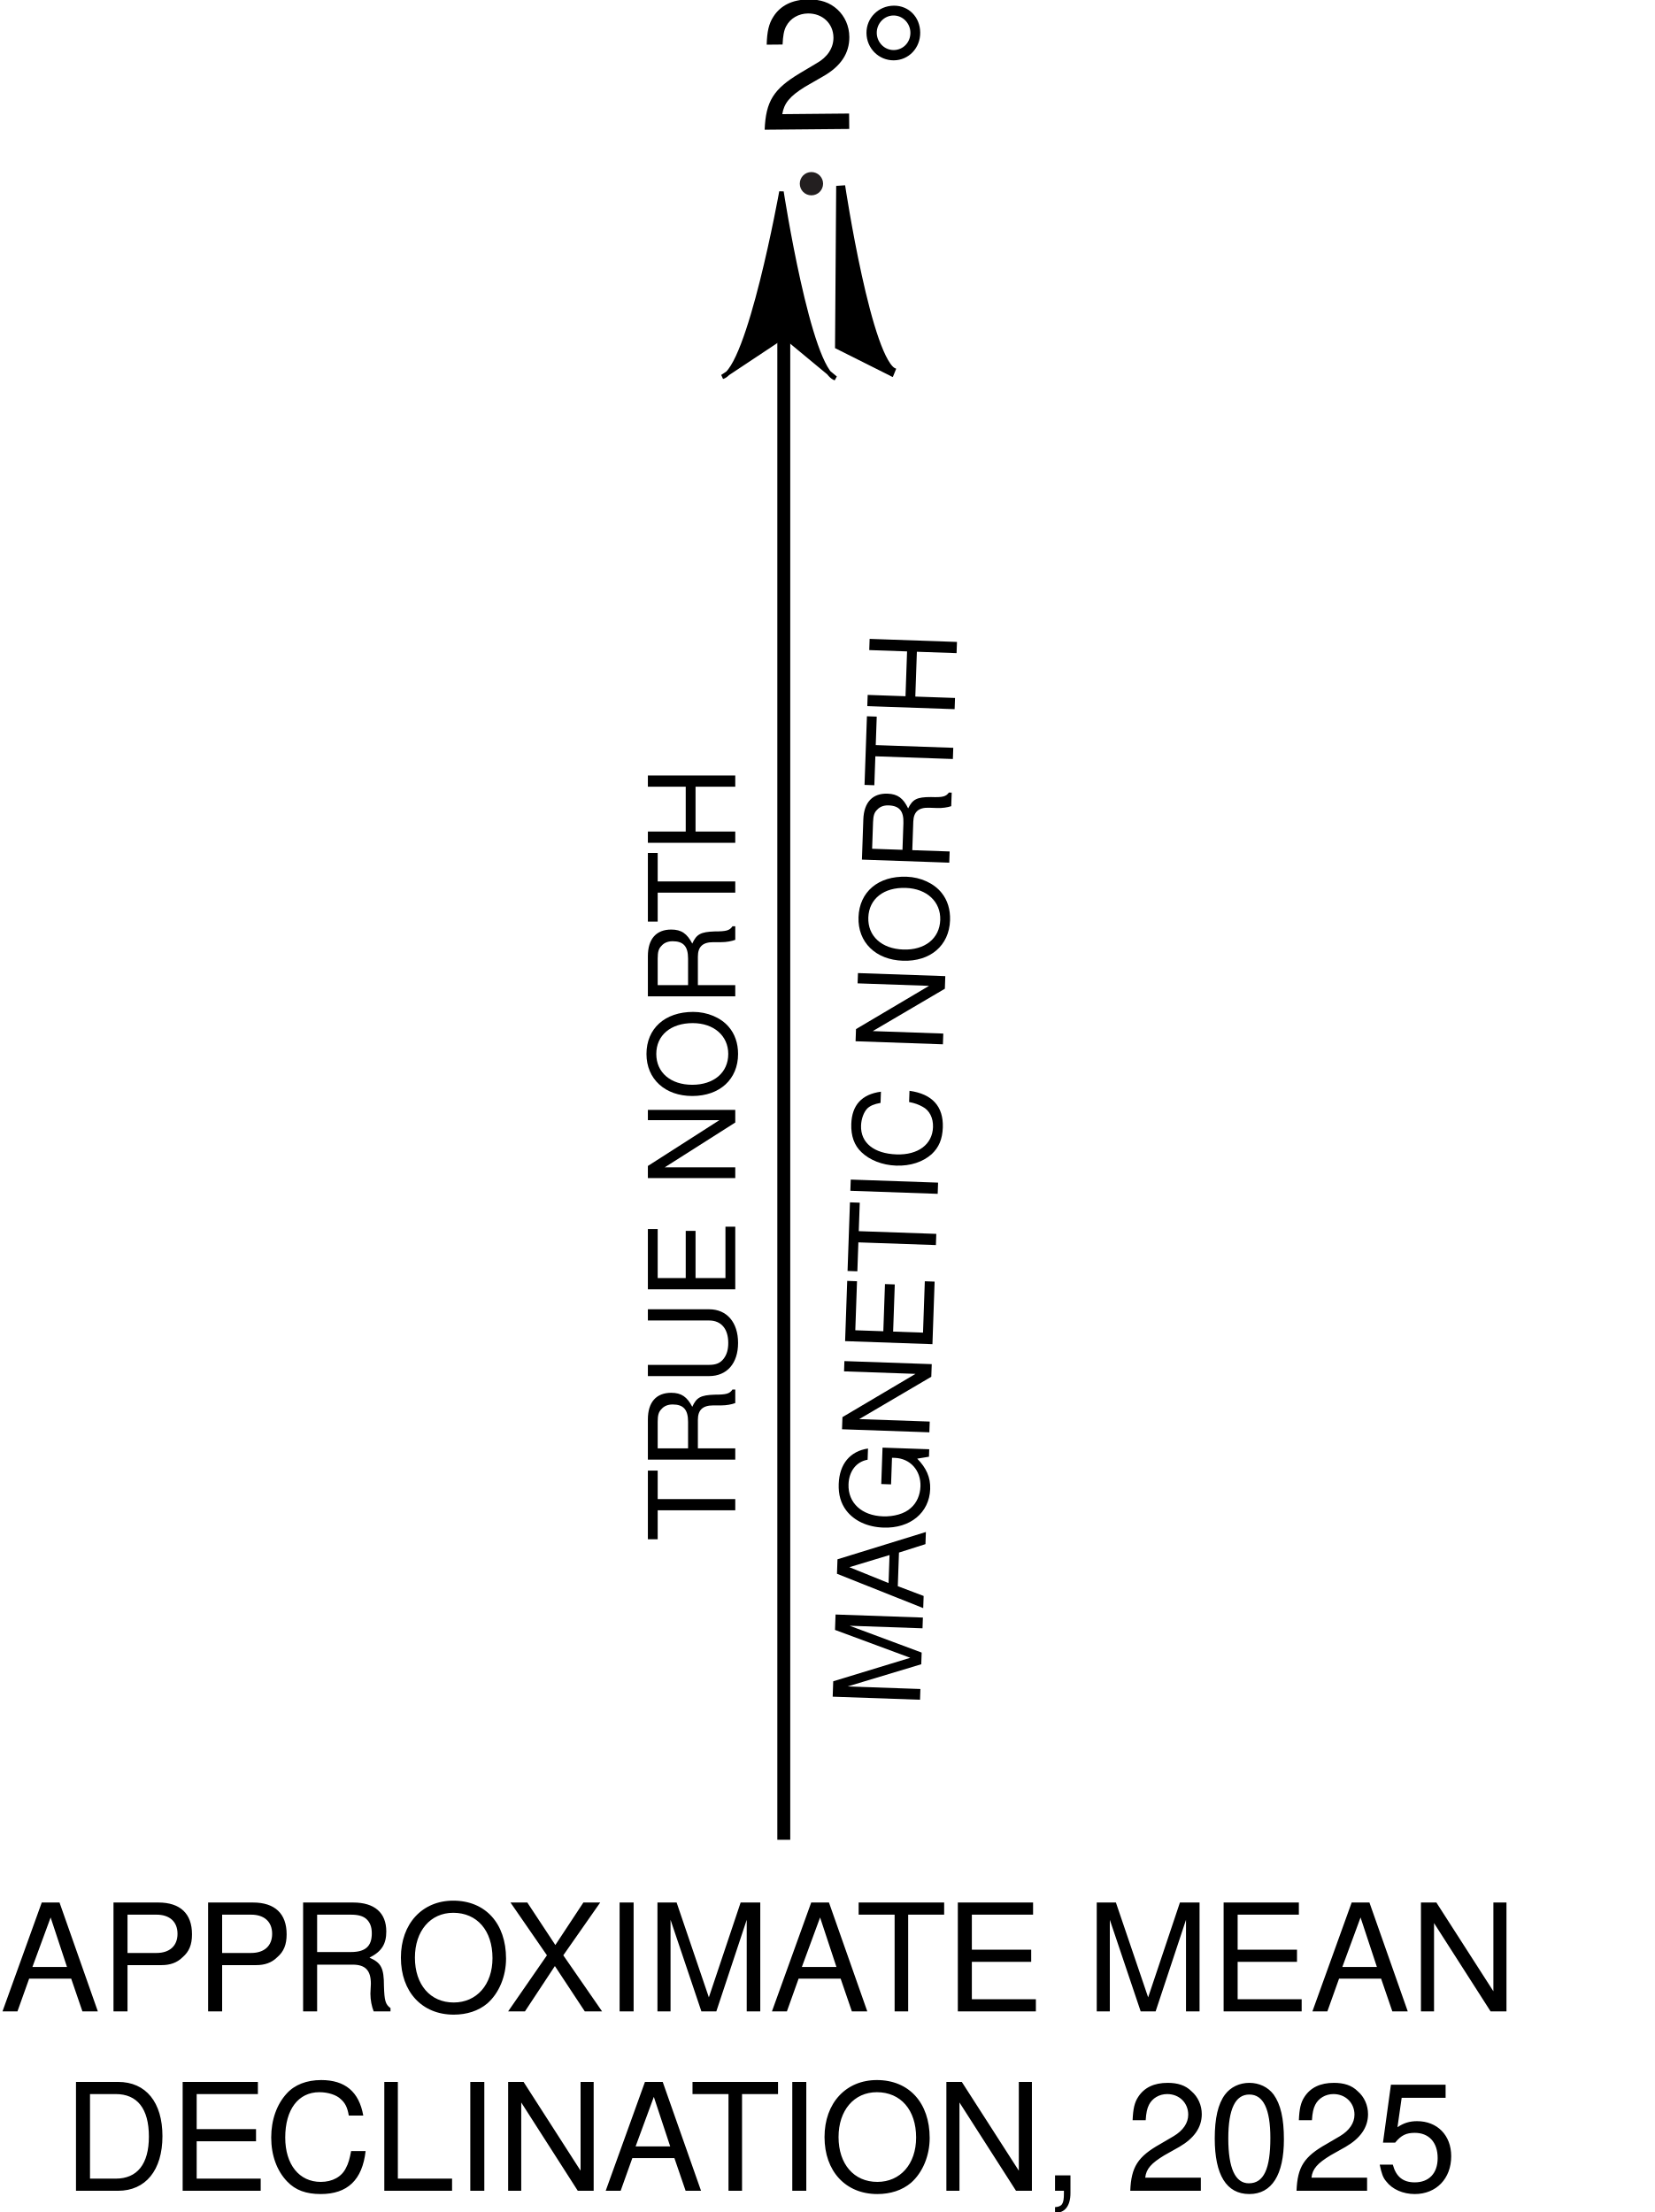
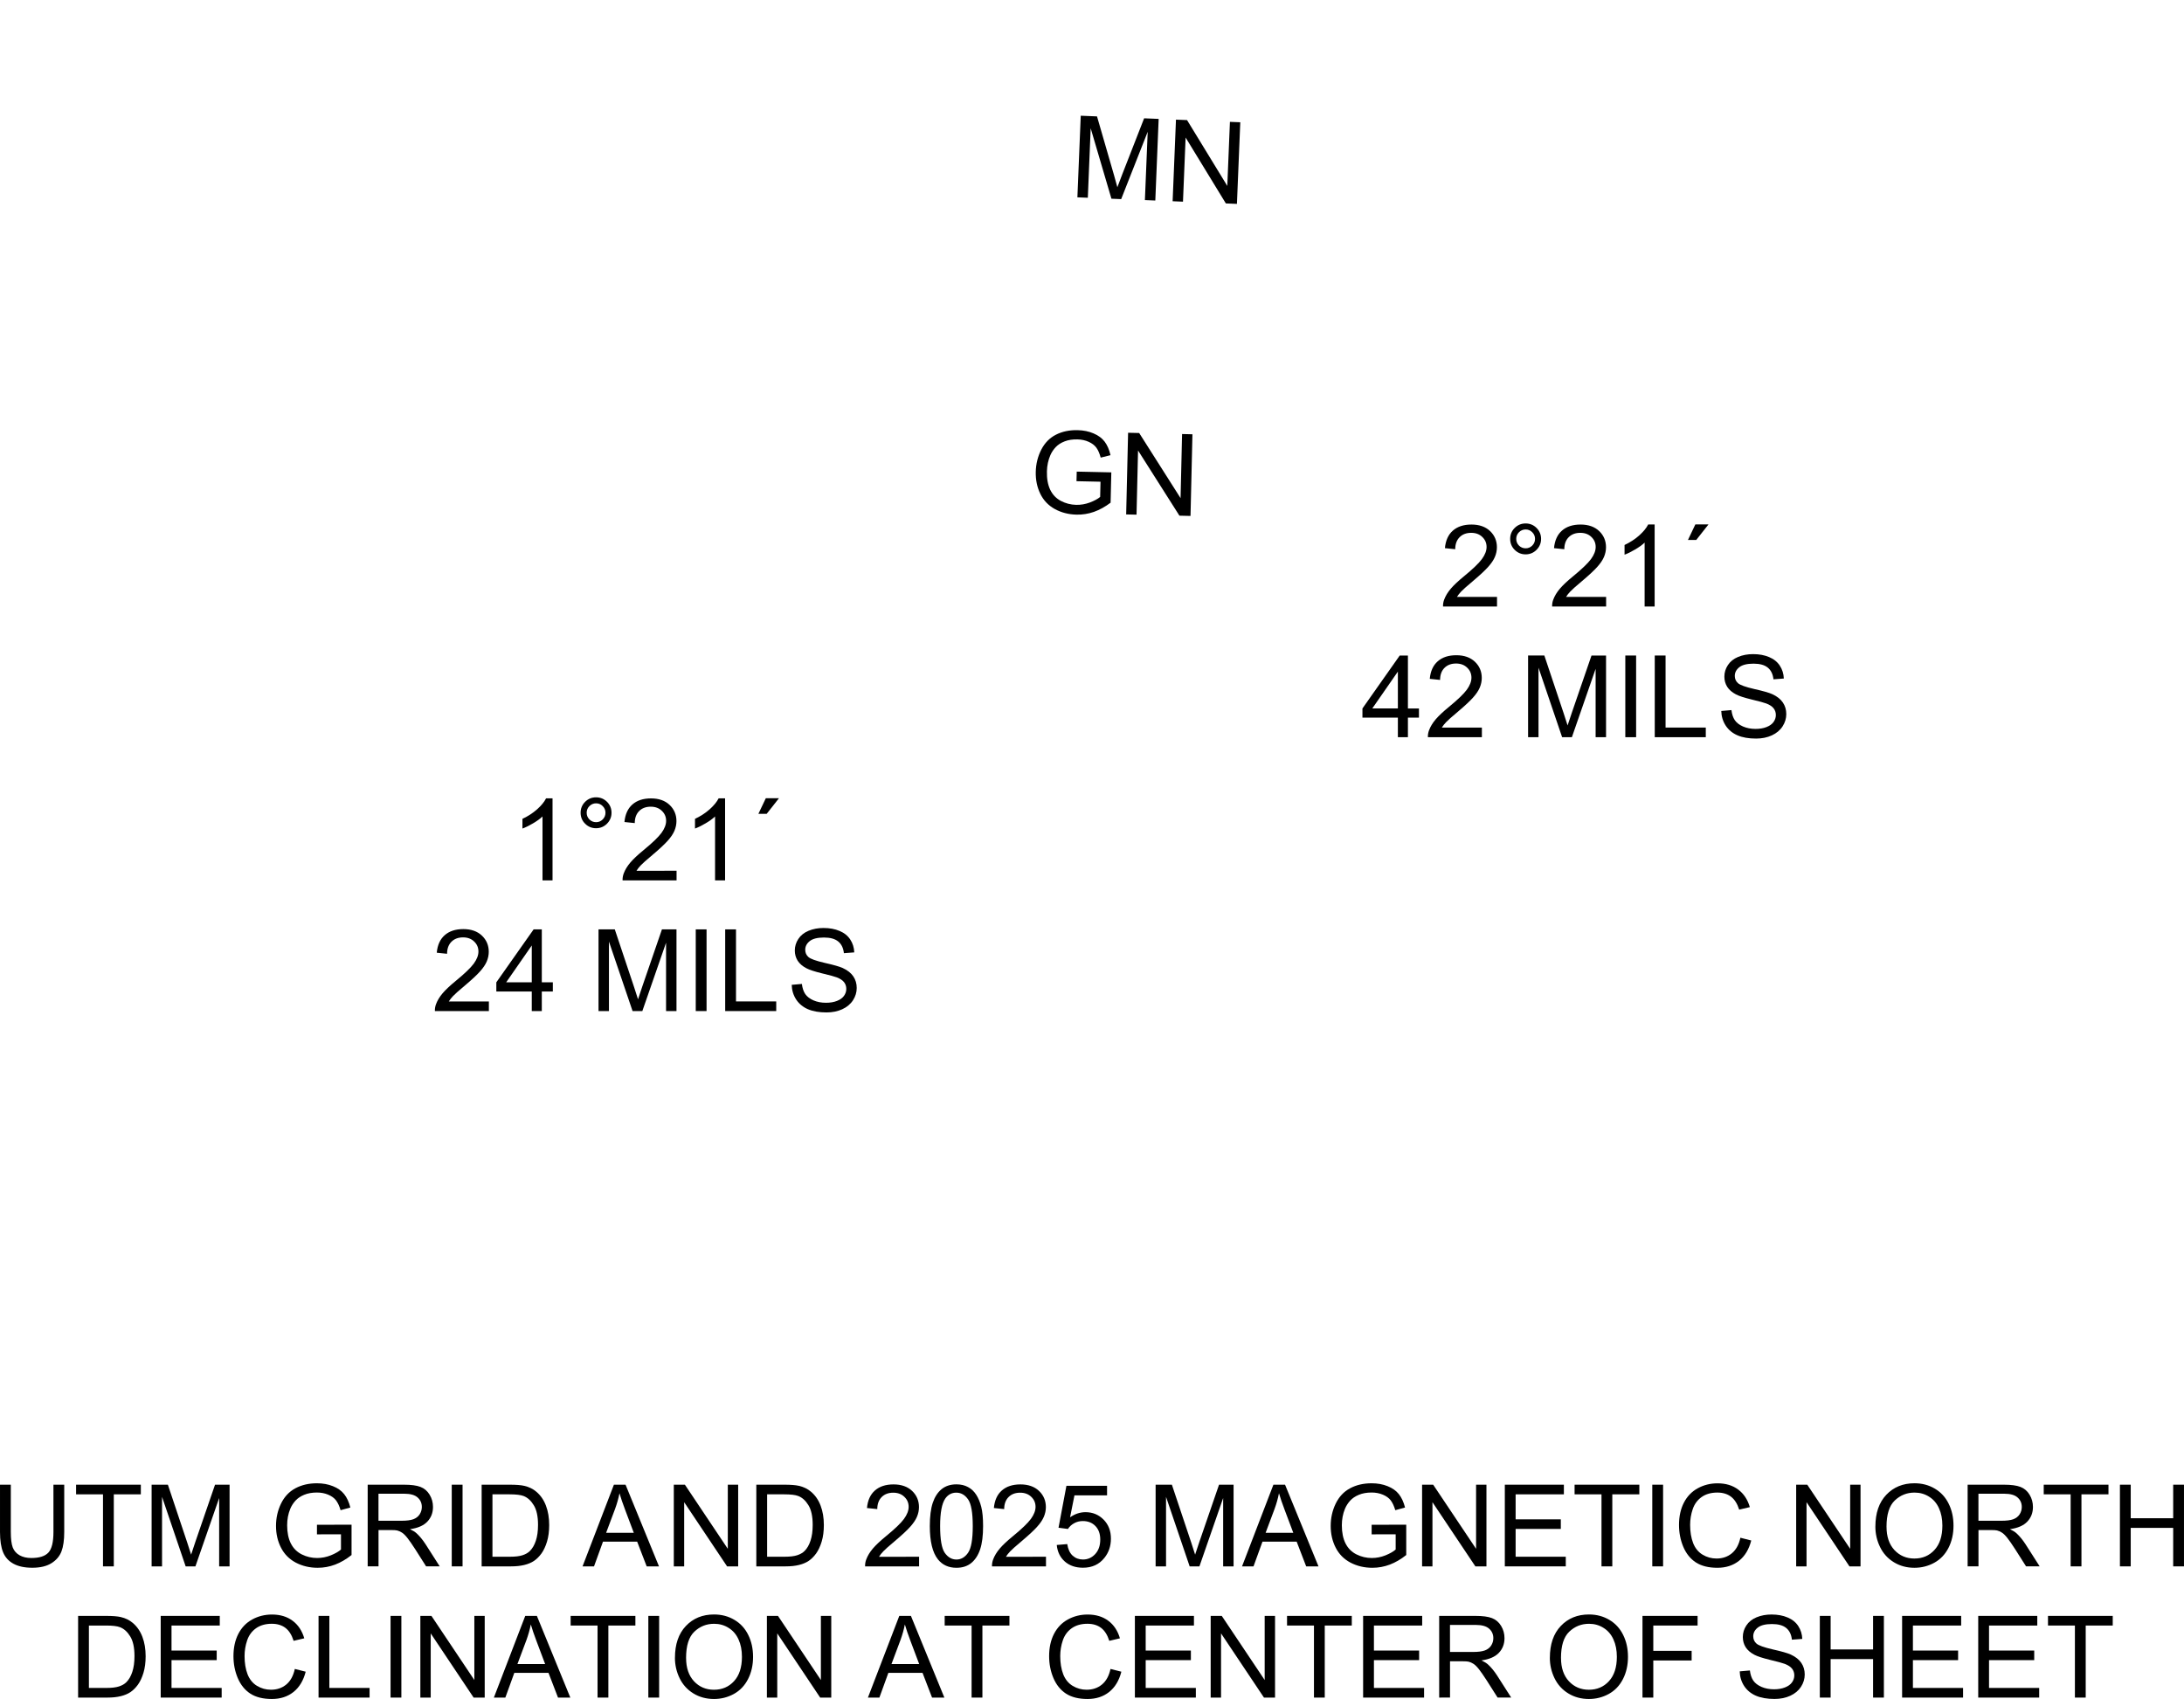
- <svg xmlns="http://www.w3.org/2000/svg" version="1.1" id="svg2" width="73.747" height="98.636" viewBox="0 0 73.747 98.636">
-   <defs id="defs6" />
-   <g id="g8" transform="matrix(1.333333,0,0,-1.333333,-271.8989,783.5905)">
-     <path d="m 232.032,581.475 c 0,0 0.894,-5.965 1.789,-6.248 l -1.827,0.916 z" style="fill:#000000;fill-opacity:1;fill-rule:nonzero;stroke:#000000;stroke-width:0.3;stroke-linecap:butt;stroke-linejoin:miter;stroke-miterlimit:4;stroke-dasharray:none;stroke-opacity:1" id="path904" />
-     <text xml:space="preserve" transform="matrix(0.03489968,0.9993908,0.9993908,-0.03489968,0,0)" style="font-variant:normal;font-weight:normal;font-size:4px;font-family:Helvetica;-inkscape-font-specification:Helvetica;writing-mode:lr-tb;fill:#000000;fill-opacity:1;fill-rule:nonzero;stroke:none" id="text908" x="538.419" y="216.017">
-       <tspan x="538.419 541.95 544.818 548.129 551.217 554.085 556.728 558.04 561.128 563.751 566.838 570.15 573.238 575.881" y="216.017" id="tspan906">MAGNETIC NORTH</tspan>
-     </text>
-     <text xml:space="preserve" transform="matrix(0.9999586,0.00909932,0.00909932,-0.9999586,0,0)" style="font-variant:normal;font-weight:normal;font-size:6px;font-family:Helvetica;-inkscape-font-specification:Helvetica;writing-mode:lr-tb;fill:#000000;fill-opacity:1;fill-rule:nonzero;stroke:none" id="text912" x="234.587" y="-581.242">
-       <tspan x="234.587" y="-581.242" id="tspan910">2</tspan>
-     </text>
-     <text xml:space="preserve" transform="matrix(0.9999586,0.00909932,0.00909932,-0.9999586,0,0)" style="font-variant:normal;font-weight:normal;font-size:6px;font-family:Symbol;-inkscape-font-specification:Symbol;writing-mode:lr-tb;fill:#000000;fill-opacity:1;fill-rule:nonzero;stroke:none" id="text916" x="237.924" y="-581.242">
-       <tspan x="237.924" y="-581.242" id="tspan914">°</tspan>
-     </text>
-     <text xml:space="preserve" transform="scale(1,-1)" style="font-variant:normal;font-weight:normal;font-size:5px;font-family:Helvetica;-inkscape-font-specification:Helvetica;writing-mode:lr-tb;fill:#000000;fill-opacity:1;fill-rule:nonzero;stroke:none" id="text922" x="203.931" y="-520.424">
-       <tspan x="203.931 207.517 211.102 214.688 218.548 222.689 226.275 227.915 232.331 235.916 239.221 242.807 244.447 248.863 252.448 256.034" y="-520.424" id="tspan918">APPROXIMATE MEAN</tspan>
-       <tspan x="206.026 209.887 213.472 217.333 220.363 222.004 225.864 229.45 232.755 234.396 238.536 242.397 244.038 245.678" y="-514.424" id="tspan920">DECLINATION, 2025</tspan>
-     </text>
-     <text xml:space="preserve" transform="matrix(0,1,1,0,0,0)" style="font-variant:normal;font-weight:normal;font-size:4px;font-family:Helvetica;-inkscape-font-specification:Helvetica;writing-mode:lr-tb;fill:#000000;fill-opacity:1;fill-rule:nonzero;stroke:none" id="text926" x="536.136" y="228.505">
-       <tspan x="536.136 538.78 541.868 544.955 547.823 550.446 553.534 556.845 559.933 562.576" y="228.505" id="tspan924">TRUE NORTH</tspan>
-     </text>
-     <path d="m 230.144,576.463 -2.065,-1.372 c 0.904,0.257 1.973,6.191 1.973,6.191 0,0 0.913,-5.939 1.804,-6.238 z" style="fill:#000000;fill-opacity:1;fill-rule:nonzero;stroke:#000000;stroke-width:0.15;stroke-linecap:butt;stroke-linejoin:miter;stroke-miterlimit:4;stroke-dasharray:none;stroke-opacity:1" id="path928" />
-     <path d="m 230.13,577.373 v -51.208" style="fill:none;stroke:#000000;stroke-width:0.432;stroke-linecap:butt;stroke-linejoin:miter;stroke-miterlimit:4;stroke-dasharray:none;stroke-opacity:1" id="path930" />
-     <path d="m 231.444,581.55 c 0,-0.216 -0.176,-0.39 -0.391,-0.39 -0.215,0 -0.388,0.174 -0.388,0.39 0,0.216 0.173,0.389 0.388,0.389 0.215,0 0.391,-0.173 0.391,-0.389" style="fill:#231f20;fill-opacity:1;fill-rule:nonzero;stroke:none" id="path1984" />
+ <svg xmlns="http://www.w3.org/2000/svg" version="1.1" id="svg2" width="153.103" height="119.113" viewBox="0 0 153.103 119.113">
+   <defs id="defs6">
+     <clipPath clipPathUnits="userSpaceOnUse" id="clipPath197481">
+       <g id="g197491">
+         <g id="g197489">
+           <g id="g197487">
+             <g id="g197485">
+               <path d="M -18.255,20.036 H 9581.745 V 11620.036 H -18.255 Z" id="path197483" />
+             </g>
+           </g>
+         </g>
+       </g>
+     </clipPath>
+     <clipPath clipPathUnits="userSpaceOnUse" id="clipPath197527">
+       <g id="g197537">
+         <g id="g197535">
+           <g id="g197533">
+             <g id="g197531">
+               <path d="M -18.255,20.036 H 9581.745 V 11620.036 H -18.255 Z" id="path197529" />
+             </g>
+           </g>
+         </g>
+       </g>
+     </clipPath>
+     <clipPath clipPathUnits="userSpaceOnUse" id="clipPath197550">
+       <g id="g197560">
+         <g id="g197558">
+           <g id="g197556">
+             <g id="g197554">
+               <path d="M -18.255,20.036 H 9581.745 V 11620.036 H -18.255 Z" id="path197552" />
+             </g>
+           </g>
+         </g>
+       </g>
+     </clipPath>
+     <clipPath clipPathUnits="userSpaceOnUse" id="clipPath197599">
+       <g id="g197609">
+         <g id="g197607">
+           <g id="g197605">
+             <g id="g197603">
+               <path d="M -18.255,20.036 H 9581.745 V 11620.036 H -18.255 Z" id="path197601" />
+             </g>
+           </g>
+         </g>
+       </g>
+     </clipPath>
+     <clipPath clipPathUnits="userSpaceOnUse" id="clipPath198545">
+       <g id="g198555">
+         <g id="g198553">
+           <g id="g198551">
+             <g id="g198549">
+               <path d="M -18.255,20.036 H 9581.745 V 11620.036 H -18.255 Z" id="path198547" />
+             </g>
+           </g>
+         </g>
+       </g>
+     </clipPath>
+     <clipPath clipPathUnits="userSpaceOnUse" id="clipPath198568">
+       <g id="g198578">
+         <g id="g198576">
+           <g id="g198574">
+             <g id="g198572">
+               <path d="M -18.255,20.036 H 9581.745 V 11620.036 H -18.255 Z" id="path198570" />
+             </g>
+           </g>
+         </g>
+       </g>
+     </clipPath>
+     <clipPath clipPathUnits="userSpaceOnUse" id="clipPath198591">
+       <g id="g198601">
+         <g id="g198599">
+           <g id="g198597">
+             <g id="g198595">
+               <path d="M -18.255,20.036 H 9581.745 V 11620.036 H -18.255 Z" id="path198593" />
+             </g>
+           </g>
+         </g>
+       </g>
+     </clipPath>
+     <clipPath clipPathUnits="userSpaceOnUse" id="clipPath198673">
+       <g id="g198683">
+         <g id="g198681">
+           <g id="g198679">
+             <g id="g198677">
+               <path d="M -18.255,20.036 H 9581.745 V 11620.036 H -18.255 Z" id="path198675" />
+             </g>
+           </g>
+         </g>
+       </g>
+     </clipPath>
+     <clipPath clipPathUnits="userSpaceOnUse" id="clipPath198696">
+       <g id="g198706">
+         <g id="g198704">
+           <g id="g198702">
+             <g id="g198700">
+               <path d="M -18.255,20.036 H 9581.745 V 11620.036 H -18.255 Z" id="path198698" />
+             </g>
+           </g>
+         </g>
+       </g>
+     </clipPath>
+   </defs>
+   <g id="g10" transform="matrix(1.333333,0,0,-1.333333,-661.1006,267.5305)">
+     <path d="m 553.245,124.136 1.1,45.3" style="fill:none;stroke:#000000;stroke-width:0.283;stroke-linecap:butt;stroke-linejoin:miter;stroke-miterlimit:10;stroke-dasharray:none;stroke-opacity:1" id="path190618" clip-path="url(#clipPath198568)" />
+     <path d="m 553.245,124.136 3.3,63.3" style="fill:none;stroke:#000000;stroke-width:0.283;stroke-linecap:butt;stroke-linejoin:miter;stroke-miterlimit:10;stroke-dasharray:none;stroke-opacity:1" id="path190624" clip-path="url(#clipPath198591)" />
+     <path d="m 553.245,124.136 v 72" style="fill:none;stroke:#000000;stroke-width:0.283;stroke-linecap:butt;stroke-linejoin:miter;stroke-miterlimit:10;stroke-dasharray:none;stroke-opacity:1" id="path190630" clip-path="url(#clipPath197599)" />
+     <path d="m 554.909,187.684 c 0.138,-0.004 0.247,-0.118 0.243,-0.256 -0.004,-0.138 -0.118,-0.247 -0.256,-0.243 -0.138,0.004 -0.247,0.119 -0.243,0.256 0.004,0.138 0.118,0.247 0.256,0.243 z" style="fill:#000000;fill-opacity:1;fill-rule:evenodd;stroke:none" id="path190636" clip-path="url(#clipPath197481)" />
+     <path d="m 553.782,169.721 c 0.138,-0.002 0.249,-0.115 0.247,-0.253 -0.002,-0.138 -0.115,-0.249 -0.253,-0.247 -0.138,0.002 -0.249,0.115 -0.247,0.253 0.002,0.138 0.115,0.249 0.253,0.247 z" style="fill:#000000;fill-opacity:1;fill-rule:evenodd;stroke:none" id="path190642" clip-path="url(#clipPath197550)" />
+     <path d="m 547.845,152.936 h -36" style="fill:none;stroke:#000000;stroke-width:0.283;stroke-linecap:butt;stroke-linejoin:miter;stroke-miterlimit:10;stroke-dasharray:none;stroke-opacity:1" id="path190648" clip-path="url(#clipPath197527)" />
+     <path d="m 560.745,167.336 h 36" style="fill:none;stroke:#000000;stroke-width:0.283;stroke-linecap:butt;stroke-linejoin:miter;stroke-miterlimit:10;stroke-dasharray:none;stroke-opacity:1" id="path190654" clip-path="url(#clipPath198545)" />
+     <path d="m 556.538,187.856 0.362,-0.102 c 0,0 0.867,-7.993 3.937,-14.399 0,0 -2.414,2.681 -4.947,3.098 0,0 0.593,11.323 0.593,11.323 z" style="fill:#000000;fill-opacity:1;fill-rule:evenodd;stroke:none;stroke-width:1.667" id="path190660" clip-path="url(#clipPath198696)" />
+     <path d="m 554.803,195.905 -1.558,1.152 -1.558,-1.152 0.61,1.897 -1.558,1.152 h 1.965 l 0.542,1.694 0.542,-1.694 h 1.965 l -1.558,-1.152 z" style="fill:#000000;fill-opacity:1;fill-rule:evenodd;stroke:none;stroke-width:0.678" id="path190666" clip-path="url(#clipPath198673)" />
+     <g aria-label="GN" transform="matrix(0.9997215,-0.02360051,-0.02360051,-0.9997215,0,0)" id="text190674" style="font-size:6px;font-family:Arial;-inkscape-font-specification:Arial-BoldMT;stroke-width:1">
+       <path d="m 548.132,-188.335 v -0.504 l 1.819,-0.003 v 1.594 q -0.419,0.334 -0.864,0.504 -0.445,0.167 -0.914,0.167 -0.633,0 -1.151,-0.27 -0.516,-0.272 -0.779,-0.785 -0.264,-0.513 -0.264,-1.145 0,-0.627 0.261,-1.169 0.264,-0.545 0.756,-0.809 0.492,-0.264 1.134,-0.264 0.466,0 0.841,0.152 0.378,0.149 0.592,0.419 0.214,0.27 0.325,0.703 l -0.513,0.141 q -0.097,-0.328 -0.24,-0.516 -0.144,-0.187 -0.41,-0.299 -0.267,-0.114 -0.592,-0.114 -0.39,0 -0.674,0.12 -0.284,0.117 -0.46,0.311 -0.173,0.193 -0.27,0.425 -0.164,0.398 -0.164,0.864 0,0.574 0.196,0.961 0.199,0.387 0.577,0.574 0.378,0.187 0.803,0.187 0.369,0 0.721,-0.141 0.352,-0.144 0.533,-0.305 v -0.8 z" id="path308" />
+       <path d="m 550.784,-186.65 v -4.295 h 0.583 l 2.256,3.372 v -3.372 h 0.545 v 4.295 H 553.585 l -2.256,-3.375 v 3.375 z" id="path310" />
+     </g>
+     <g aria-label="MN" transform="matrix(0.9991592,-0.04099833,-0.04099833,-0.9991592,0,0)" id="text190678" style="font-size:6px;font-family:Arial;-inkscape-font-specification:Arial-BoldMT;stroke-width:1">
+       <path d="m 544.206,-212.762 v -4.295 h 0.856 l 1.017,3.041 q 0.141,0.425 0.205,0.636 0.073,-0.234 0.229,-0.689 l 1.028,-2.989 h 0.765 v 4.295 h -0.548 v -3.595 l -1.248,3.595 h -0.513 l -1.242,-3.657 v 3.657 z" id="path313" />
+       <path d="m 549.217,-212.762 v -4.295 h 0.583 l 2.256,3.372 v -3.372 h 0.545 v 4.295 h -0.583 l -2.256,-3.375 v 3.375 z" id="path315" />
+     </g>
+     <g aria-label="1°21´24 MILS2°21´42 MILSUTM GRID AND 2025 MAGNETIC NORTHDECLINATION AT CENTER OF SHEET" transform="scale(1,-1)" id="text190692" style="font-size:6px;font-family:Arial;-inkscape-font-specification:Arial-BoldMT">
+       <path d="m 524.876,-154.357 h -0.527 v -3.36 q -0.19,0.182 -0.501,0.363 -0.308,0.182 -0.554,0.272 v -0.51 q 0.442,-0.208 0.773,-0.504 0.331,-0.296 0.469,-0.574 h 0.34 z" id="path318" />
+       <path d="m 526.352,-157.913 q 0,-0.337 0.237,-0.574 0.24,-0.237 0.574,-0.237 0.34,0 0.577,0.237 0.237,0.237 0.237,0.574 0,0.337 -0.24,0.577 -0.237,0.237 -0.574,0.237 -0.334,0 -0.574,-0.237 -0.237,-0.237 -0.237,-0.577 z m 0.319,0 q 0,0.205 0.144,0.352 0.146,0.144 0.352,0.144 0.202,0 0.346,-0.144 0.146,-0.146 0.146,-0.352 0,-0.205 -0.146,-0.349 -0.144,-0.146 -0.346,-0.146 -0.205,0 -0.352,0.146 -0.144,0.144 -0.144,0.349 z" id="path320" />
+       <path d="m 531.397,-154.863 v 0.507 h -2.839 q -0.006,-0.19 0.061,-0.366 0.108,-0.29 0.346,-0.571 0.24,-0.281 0.691,-0.65 0.7,-0.574 0.946,-0.908 0.246,-0.337 0.246,-0.636 0,-0.313 -0.226,-0.527 -0.223,-0.217 -0.583,-0.217 -0.381,0 -0.609,0.229 -0.229,0.229 -0.231,0.633 l -0.542,-0.056 q 0.056,-0.606 0.419,-0.923 0.363,-0.319 0.976,-0.319 0.618,0 0.979,0.343 0.36,0.343 0.36,0.85 0,0.258 -0.105,0.507 -0.105,0.249 -0.352,0.524 -0.243,0.275 -0.812,0.756 -0.475,0.398 -0.609,0.542 -0.135,0.141 -0.223,0.284 z" id="path322" />
+       <path d="m 533.948,-154.357 h -0.527 v -3.36 q -0.19,0.182 -0.501,0.363 -0.308,0.182 -0.554,0.272 v -0.51 q 0.442,-0.208 0.773,-0.504 0.331,-0.296 0.469,-0.574 h 0.34 z" id="path324" />
+       <path d="m 535.699,-157.855 0.39,-0.82 h 0.691 l -0.645,0.82 z" id="path326" />
+       <path d="m 521.529,-147.991 v 0.507 h -2.839 q -0.006,-0.19 0.061,-0.366 0.108,-0.29 0.346,-0.571 0.24,-0.281 0.691,-0.65 0.7,-0.574 0.946,-0.908 0.246,-0.337 0.246,-0.636 0,-0.313 -0.226,-0.527 -0.223,-0.217 -0.583,-0.217 -0.381,0 -0.609,0.229 -0.229,0.229 -0.231,0.633 l -0.542,-0.056 q 0.056,-0.606 0.419,-0.923 0.363,-0.319 0.976,-0.319 0.618,0 0.979,0.343 0.36,0.343 0.36,0.85 0,0.258 -0.105,0.507 -0.105,0.249 -0.352,0.524 -0.243,0.275 -0.812,0.756 -0.475,0.398 -0.609,0.542 -0.135,0.141 -0.223,0.284 z" id="path328" />
+       <path d="m 523.784,-147.485 v -1.028 h -1.863 v -0.483 l 1.96,-2.783 h 0.431 v 2.783 h 0.58 v 0.483 h -0.58 v 1.028 z m 0,-1.512 v -1.937 l -1.345,1.937 z" id="path330" />
+       <path d="m 527.294,-147.485 v -4.295 h 0.855 l 1.017,3.041 q 0.141,0.425 0.205,0.636 0.073,-0.234 0.229,-0.688 l 1.028,-2.988 h 0.765 v 4.295 h -0.548 v -3.595 l -1.248,3.595 h -0.513 l -1.242,-3.656 v 3.656 z" id="path332" />
+       <path d="m 532.406,-147.485 v -4.295 h 0.568 v 4.295 z" id="path334" />
+       <path d="m 533.954,-147.485 v -4.295 h 0.568 v 3.788 h 2.115 v 0.507 z" id="path336" />
+       <path d="m 537.45,-148.864 0.536,-0.047 q 0.038,0.322 0.176,0.53 0.141,0.205 0.434,0.334 0.293,0.126 0.659,0.126 0.325,0 0.574,-0.097 0.249,-0.097 0.369,-0.264 0.123,-0.17 0.123,-0.369 0,-0.202 -0.117,-0.352 -0.117,-0.152 -0.387,-0.255 -0.173,-0.067 -0.765,-0.208 -0.592,-0.144 -0.829,-0.27 -0.308,-0.161 -0.46,-0.398 -0.149,-0.24 -0.149,-0.536 0,-0.325 0.185,-0.606 0.185,-0.284 0.539,-0.431 0.354,-0.146 0.788,-0.146 0.478,0 0.841,0.155 0.366,0.152 0.562,0.451 0.196,0.299 0.211,0.677 l -0.545,0.041 q -0.044,-0.407 -0.299,-0.615 -0.252,-0.208 -0.747,-0.208 -0.516,0 -0.753,0.19 -0.234,0.188 -0.234,0.454 0,0.231 0.167,0.381 0.164,0.149 0.855,0.308 0.694,0.155 0.952,0.272 0.375,0.173 0.554,0.439 0.179,0.264 0.179,0.609 0,0.343 -0.196,0.647 -0.196,0.302 -0.565,0.472 -0.366,0.167 -0.826,0.167 -0.583,0 -0.979,-0.17 -0.393,-0.17 -0.618,-0.51 -0.223,-0.343 -0.234,-0.773 z" id="path338" />
+       <path d="m 574.534,-169.263 v 0.507 h -2.839 q -0.006,-0.19 0.061,-0.366 0.108,-0.29 0.346,-0.571 0.24,-0.281 0.691,-0.65 0.7,-0.574 0.946,-0.908 0.246,-0.337 0.246,-0.636 0,-0.313 -0.226,-0.527 -0.223,-0.217 -0.583,-0.217 -0.381,0 -0.609,0.229 -0.229,0.229 -0.231,0.633 l -0.542,-0.056 q 0.056,-0.606 0.419,-0.923 0.363,-0.319 0.976,-0.319 0.618,0 0.979,0.343 0.36,0.343 0.36,0.85 0,0.258 -0.105,0.507 -0.105,0.249 -0.352,0.524 -0.243,0.275 -0.812,0.756 -0.475,0.398 -0.609,0.542 -0.135,0.141 -0.223,0.284 z" id="path340" />
+       <path d="m 575.225,-172.313 q 0,-0.337 0.237,-0.574 0.24,-0.237 0.574,-0.237 0.34,0 0.577,0.237 0.237,0.237 0.237,0.574 0,0.337 -0.24,0.577 -0.237,0.237 -0.574,0.237 -0.334,0 -0.574,-0.237 -0.237,-0.237 -0.237,-0.577 z m 0.319,0 q 0,0.205 0.144,0.352 0.146,0.144 0.352,0.144 0.202,0 0.346,-0.144 0.146,-0.146 0.146,-0.352 0,-0.205 -0.146,-0.349 -0.144,-0.146 -0.346,-0.146 -0.205,0 -0.352,0.146 -0.144,0.144 -0.144,0.349 z" id="path342" />
+       <path d="m 580.27,-169.263 v 0.507 h -2.839 q -0.006,-0.19 0.061,-0.366 0.108,-0.29 0.346,-0.571 0.24,-0.281 0.691,-0.65 0.7,-0.574 0.946,-0.908 0.246,-0.337 0.246,-0.636 0,-0.313 -0.226,-0.527 -0.223,-0.217 -0.583,-0.217 -0.381,0 -0.609,0.229 -0.229,0.229 -0.231,0.633 l -0.542,-0.056 q 0.056,-0.606 0.419,-0.923 0.363,-0.319 0.976,-0.319 0.618,0 0.979,0.343 0.36,0.343 0.36,0.85 0,0.258 -0.105,0.507 -0.105,0.249 -0.352,0.524 -0.243,0.275 -0.812,0.756 -0.475,0.398 -0.609,0.542 -0.135,0.141 -0.223,0.284 z" id="path344" />
+       <path d="m 582.821,-168.757 h -0.527 v -3.36 q -0.19,0.182 -0.501,0.363 -0.308,0.182 -0.554,0.272 v -0.51 q 0.442,-0.208 0.773,-0.504 0.331,-0.296 0.469,-0.574 h 0.34 z" id="path346" />
+       <path d="m 584.572,-172.255 0.39,-0.82 h 0.691 l -0.645,0.82 z" id="path348" />
+       <path d="m 569.321,-161.885 v -1.028 h -1.863 v -0.483 l 1.96,-2.783 h 0.431 v 2.783 h 0.58 v 0.483 h -0.58 v 1.028 z m 0,-1.512 v -1.937 l -1.345,1.937 z" id="path350" />
+       <path d="m 573.738,-162.391 v 0.507 h -2.839 q -0.006,-0.19 0.061,-0.366 0.108,-0.29 0.346,-0.571 0.24,-0.281 0.691,-0.65 0.7,-0.574 0.946,-0.908 0.246,-0.337 0.246,-0.636 0,-0.313 -0.226,-0.527 -0.223,-0.217 -0.583,-0.217 -0.381,0 -0.609,0.229 -0.229,0.229 -0.231,0.633 l -0.542,-0.056 q 0.056,-0.606 0.419,-0.923 0.363,-0.319 0.976,-0.319 0.618,0 0.979,0.343 0.36,0.343 0.36,0.85 0,0.258 -0.105,0.507 -0.105,0.249 -0.352,0.524 -0.243,0.275 -0.812,0.756 -0.475,0.398 -0.609,0.542 -0.135,0.141 -0.223,0.284 z" id="path352" />
+       <path d="m 576.167,-161.885 v -4.295 h 0.855 l 1.017,3.041 q 0.141,0.425 0.205,0.636 0.073,-0.234 0.229,-0.688 l 1.028,-2.988 h 0.765 v 4.295 h -0.548 v -3.595 l -1.248,3.595 h -0.513 l -1.242,-3.656 v 3.656 z" id="path354" />
+       <path d="m 581.279,-161.885 v -4.295 h 0.568 v 4.295 z" id="path356" />
+       <path d="m 582.827,-161.885 v -4.295 h 0.568 v 3.788 h 2.115 v 0.507 z" id="path358" />
+       <path d="m 586.323,-163.264 0.536,-0.047 q 0.038,0.322 0.176,0.53 0.141,0.205 0.434,0.334 0.293,0.126 0.659,0.126 0.325,0 0.574,-0.097 0.249,-0.097 0.369,-0.264 0.123,-0.17 0.123,-0.369 0,-0.202 -0.117,-0.352 -0.117,-0.152 -0.387,-0.255 -0.173,-0.067 -0.765,-0.208 -0.592,-0.144 -0.829,-0.27 -0.308,-0.161 -0.46,-0.398 -0.149,-0.24 -0.149,-0.536 0,-0.325 0.185,-0.606 0.185,-0.284 0.539,-0.431 0.354,-0.146 0.788,-0.146 0.478,0 0.841,0.155 0.366,0.152 0.562,0.451 0.196,0.299 0.211,0.677 l -0.545,0.041 q -0.044,-0.407 -0.299,-0.615 -0.252,-0.208 -0.747,-0.208 -0.516,0 -0.753,0.19 -0.234,0.188 -0.234,0.454 0,0.231 0.167,0.381 0.164,0.149 0.855,0.308 0.694,0.155 0.952,0.272 0.375,0.173 0.554,0.439 0.179,0.264 0.179,0.609 0,0.343 -0.196,0.647 -0.196,0.302 -0.565,0.472 -0.366,0.167 -0.826,0.167 -0.583,0 -0.979,-0.17 -0.393,-0.17 -0.618,-0.51 -0.223,-0.343 -0.234,-0.773 z" id="path360" />
+       <path d="m 498.635,-122.581 h 0.568 v 2.481 q 0,0.647 -0.146,1.028 -0.146,0.381 -0.53,0.621 -0.381,0.237 -1.002,0.237 -0.604,0 -0.987,-0.208 -0.384,-0.208 -0.548,-0.601 -0.164,-0.396 -0.164,-1.078 v -2.481 h 0.568 v 2.479 q 0,0.56 0.103,0.826 0.105,0.264 0.357,0.407 0.255,0.144 0.621,0.144 0.627,0 0.894,-0.284 0.267,-0.284 0.267,-1.093 z" id="path362" />
+       <path d="m 501.241,-118.286 v -3.788 h -1.415 v -0.507 h 3.404 v 0.507 h -1.421 v 3.788 z" id="path364" />
+       <path d="m 503.797,-118.286 v -4.295 h 0.855 l 1.017,3.041 q 0.141,0.425 0.205,0.636 0.073,-0.234 0.229,-0.688 l 1.028,-2.988 h 0.765 v 4.295 h -0.548 v -3.595 l -1.248,3.595 h -0.513 l -1.242,-3.656 v 3.656 z" id="path366" />
+       <path d="m 512.49,-119.97 v -0.504 l 1.819,-0.003 v 1.594 q -0.419,0.334 -0.864,0.504 -0.445,0.167 -0.914,0.167 -0.633,0 -1.151,-0.27 -0.516,-0.272 -0.779,-0.785 -0.264,-0.513 -0.264,-1.146 0,-0.627 0.261,-1.169 0.264,-0.545 0.756,-0.809 0.492,-0.264 1.134,-0.264 0.466,0 0.841,0.152 0.378,0.149 0.592,0.419 0.214,0.27 0.325,0.703 l -0.513,0.141 q -0.097,-0.328 -0.24,-0.516 -0.144,-0.188 -0.41,-0.299 -0.267,-0.114 -0.592,-0.114 -0.39,0 -0.674,0.12 -0.284,0.117 -0.46,0.311 -0.173,0.193 -0.27,0.425 -0.164,0.398 -0.164,0.864 0,0.574 0.196,0.961 0.199,0.387 0.577,0.574 0.378,0.188 0.803,0.188 0.369,0 0.721,-0.141 0.352,-0.144 0.533,-0.305 v -0.8 z" id="path368" />
+       <path d="m 515.157,-118.286 v -4.295 h 1.904 q 0.574,0 0.873,0.117 0.299,0.114 0.478,0.407 0.179,0.293 0.179,0.647 0,0.457 -0.296,0.77 -0.296,0.313 -0.914,0.398 0.226,0.108 0.343,0.214 0.249,0.229 0.472,0.571 l 0.747,1.169 h -0.715 l -0.568,-0.894 q -0.249,-0.387 -0.41,-0.592 -0.161,-0.205 -0.29,-0.287 -0.126,-0.082 -0.258,-0.114 -0.097,-0.021 -0.316,-0.021 h -0.659 v 1.907 z m 0.568,-2.399 h 1.222 q 0.39,0 0.609,-0.079 0.22,-0.082 0.334,-0.258 0.114,-0.179 0.114,-0.387 0,-0.305 -0.223,-0.501 -0.22,-0.196 -0.697,-0.196 h -1.359 z" id="path370" />
+       <path d="m 519.577,-118.286 v -4.295 h 0.568 v 4.295 z" id="path372" />
+       <path d="m 521.149,-118.286 v -4.295 h 1.479 q 0.501,0 0.765,0.061 0.369,0.085 0.63,0.308 0.34,0.287 0.507,0.735 0.17,0.445 0.17,1.02 0,0.489 -0.114,0.867 -0.114,0.378 -0.293,0.627 -0.179,0.246 -0.393,0.39 -0.211,0.141 -0.513,0.214 -0.299,0.073 -0.688,0.073 z m 0.568,-0.507 h 0.917 q 0.425,0 0.665,-0.079 0.243,-0.079 0.387,-0.223 0.202,-0.202 0.313,-0.542 0.114,-0.343 0.114,-0.829 0,-0.674 -0.223,-1.034 -0.22,-0.363 -0.536,-0.486 -0.229,-0.088 -0.735,-0.088 h -0.902 z" id="path374" />
+       <path d="m 526.454,-118.286 1.649,-4.295 h 0.612 l 1.758,4.295 h -0.647 l -0.501,-1.301 h -1.796 l -0.472,1.301 z m 1.239,-1.764 h 1.456 l -0.448,-1.189 q -0.205,-0.542 -0.305,-0.891 -0.082,0.413 -0.231,0.82 z" id="path376" />
+       <path d="m 531.252,-118.286 v -4.295 h 0.583 l 2.256,3.372 v -3.372 h 0.545 v 4.295 h -0.583 l -2.256,-3.375 v 3.375 z" id="path378" />
+       <path d="m 535.59,-118.286 v -4.295 h 1.479 q 0.501,0 0.765,0.061 0.369,0.085 0.63,0.308 0.34,0.287 0.507,0.735 0.17,0.445 0.17,1.02 0,0.489 -0.114,0.867 -0.114,0.378 -0.293,0.627 -0.179,0.246 -0.393,0.39 -0.211,0.141 -0.513,0.214 -0.299,0.073 -0.688,0.073 z m 0.568,-0.507 h 0.917 q 0.425,0 0.665,-0.079 0.243,-0.079 0.387,-0.223 0.202,-0.202 0.313,-0.542 0.114,-0.343 0.114,-0.829 0,-0.674 -0.223,-1.034 -0.22,-0.363 -0.536,-0.486 -0.229,-0.088 -0.735,-0.088 h -0.902 z" id="path380" />
+       <path d="m 544.148,-118.792 v 0.507 h -2.839 q -0.006,-0.19 0.061,-0.366 0.108,-0.29 0.346,-0.571 0.24,-0.281 0.691,-0.65 0.7,-0.574 0.946,-0.908 0.246,-0.337 0.246,-0.636 0,-0.313 -0.226,-0.527 -0.223,-0.217 -0.583,-0.217 -0.381,0 -0.609,0.229 -0.229,0.229 -0.231,0.633 l -0.542,-0.056 q 0.056,-0.606 0.419,-0.923 0.363,-0.319 0.976,-0.319 0.618,0 0.979,0.343 0.36,0.343 0.36,0.85 0,0.258 -0.105,0.507 -0.105,0.249 -0.352,0.524 -0.243,0.275 -0.812,0.756 -0.475,0.398 -0.609,0.542 -0.135,0.141 -0.223,0.284 z" id="path382" />
+       <path d="m 544.712,-120.404 q 0,-0.762 0.155,-1.225 0.158,-0.466 0.466,-0.718 0.311,-0.252 0.779,-0.252 0.346,0 0.606,0.141 0.261,0.138 0.431,0.401 0.17,0.261 0.267,0.639 0.097,0.375 0.097,1.014 0,0.756 -0.155,1.222 -0.155,0.463 -0.466,0.718 -0.308,0.252 -0.779,0.252 -0.621,0 -0.976,-0.445 -0.425,-0.536 -0.425,-1.746 z m 0.542,0 q 0,1.058 0.246,1.409 0.249,0.349 0.612,0.349 0.363,0 0.609,-0.352 0.249,-0.352 0.249,-1.406 0,-1.061 -0.249,-1.409 -0.246,-0.349 -0.615,-0.349 -0.363,0 -0.58,0.308 -0.272,0.393 -0.272,1.45 z" id="path384" />
+       <path d="m 550.82,-118.792 v 0.507 h -2.839 q -0.006,-0.19 0.061,-0.366 0.108,-0.29 0.346,-0.571 0.24,-0.281 0.691,-0.65 0.7,-0.574 0.946,-0.908 0.246,-0.337 0.246,-0.636 0,-0.313 -0.226,-0.527 -0.223,-0.217 -0.583,-0.217 -0.381,0 -0.609,0.229 -0.229,0.229 -0.231,0.633 l -0.542,-0.056 q 0.056,-0.606 0.419,-0.923 0.363,-0.319 0.976,-0.319 0.618,0 0.979,0.343 0.36,0.343 0.36,0.85 0,0.258 -0.105,0.507 -0.105,0.249 -0.352,0.524 -0.243,0.275 -0.812,0.756 -0.475,0.398 -0.609,0.542 -0.135,0.141 -0.223,0.284 z" id="path386" />
+       <path d="m 551.384,-119.411 0.554,-0.047 q 0.061,0.404 0.284,0.609 0.226,0.202 0.542,0.202 0.381,0 0.645,-0.287 0.264,-0.287 0.264,-0.762 0,-0.451 -0.255,-0.712 -0.252,-0.261 -0.662,-0.261 -0.255,0 -0.46,0.117 -0.205,0.114 -0.322,0.299 l -0.495,-0.065 0.416,-2.206 h 2.136 v 0.504 h -1.714 l -0.231,1.154 q 0.387,-0.27 0.812,-0.27 0.562,0 0.949,0.39 0.387,0.39 0.387,1.002 0,0.583 -0.34,1.008 -0.413,0.521 -1.128,0.521 -0.586,0 -0.958,-0.328 -0.369,-0.328 -0.422,-0.87 z" id="path388" />
+       <path d="m 556.584,-118.286 v -4.295 h 0.855 l 1.017,3.041 q 0.141,0.425 0.205,0.636 0.073,-0.234 0.229,-0.688 l 1.028,-2.988 h 0.765 v 4.295 h -0.548 v -3.595 l -1.248,3.595 h -0.513 l -1.242,-3.656 v 3.656 z" id="path390" />
+       <path d="m 561.128,-118.286 1.649,-4.295 h 0.612 l 1.758,4.295 h -0.647 l -0.501,-1.301 h -1.796 l -0.472,1.301 z m 1.239,-1.764 h 1.456 l -0.448,-1.189 q -0.205,-0.542 -0.305,-0.891 -0.082,0.413 -0.231,0.82 z" id="path392" />
+       <path d="m 567.942,-119.97 v -0.504 l 1.819,-0.003 v 1.594 q -0.419,0.334 -0.864,0.504 -0.445,0.167 -0.914,0.167 -0.633,0 -1.151,-0.27 -0.516,-0.272 -0.779,-0.785 -0.264,-0.513 -0.264,-1.146 0,-0.627 0.261,-1.169 0.264,-0.545 0.756,-0.809 0.492,-0.264 1.134,-0.264 0.466,0 0.841,0.152 0.378,0.149 0.592,0.419 0.214,0.27 0.325,0.703 l -0.513,0.141 q -0.097,-0.328 -0.24,-0.516 -0.144,-0.188 -0.41,-0.299 -0.267,-0.114 -0.592,-0.114 -0.39,0 -0.674,0.12 -0.284,0.117 -0.46,0.311 -0.173,0.193 -0.27,0.425 -0.164,0.398 -0.164,0.864 0,0.574 0.196,0.961 0.199,0.387 0.577,0.574 0.378,0.188 0.803,0.188 0.369,0 0.721,-0.141 0.352,-0.144 0.533,-0.305 v -0.8 z" id="path394" />
+       <path d="m 570.594,-118.286 v -4.295 h 0.583 l 2.256,3.372 v -3.372 h 0.545 v 4.295 h -0.583 l -2.256,-3.375 v 3.375 z" id="path396" />
+       <path d="m 574.944,-118.286 v -4.295 h 3.105 v 0.507 h -2.537 v 1.315 h 2.376 v 0.504 h -2.376 v 1.462 h 2.637 v 0.507 z" id="path398" />
+       <path d="m 580.027,-118.286 v -3.788 h -1.415 v -0.507 h 3.404 v 0.507 h -1.421 v 3.788 z" id="path400" />
+       <path d="m 582.697,-118.286 v -4.295 h 0.568 v 4.295 z" id="path402" />
+       <path d="m 587.332,-119.791 0.568,0.144 q -0.179,0.7 -0.645,1.069 -0.463,0.366 -1.134,0.366 -0.694,0 -1.131,-0.281 -0.434,-0.284 -0.662,-0.82 -0.226,-0.536 -0.226,-1.151 0,-0.671 0.255,-1.169 0.258,-0.501 0.73,-0.759 0.475,-0.261 1.043,-0.261 0.645,0 1.084,0.328 0.439,0.328 0.612,0.923 l -0.56,0.132 q -0.149,-0.469 -0.434,-0.683 -0.284,-0.214 -0.715,-0.214 -0.495,0 -0.829,0.237 -0.331,0.237 -0.466,0.639 -0.135,0.398 -0.135,0.823 0,0.548 0.158,0.958 0.161,0.407 0.498,0.609 0.337,0.202 0.729,0.202 0.478,0 0.809,-0.275 0.331,-0.275 0.448,-0.817 z" id="path404" />
+       <path d="m 590.262,-118.286 v -4.295 h 0.583 l 2.256,3.372 v -3.372 h 0.545 v 4.295 h -0.583 l -2.256,-3.375 v 3.375 z" id="path406" />
+       <path d="m 594.427,-120.377 q 0,-1.069 0.574,-1.673 0.574,-0.606 1.482,-0.606 0.595,0 1.072,0.284 0.478,0.284 0.727,0.794 0.252,0.507 0.252,1.151 0,0.653 -0.264,1.169 -0.264,0.516 -0.747,0.782 -0.483,0.264 -1.043,0.264 -0.606,0 -1.084,-0.293 -0.478,-0.293 -0.724,-0.8 -0.246,-0.507 -0.246,-1.072 z m 0.586,0.009 q 0,0.776 0.416,1.225 0.419,0.445 1.049,0.445 0.642,0 1.055,-0.451 0.416,-0.451 0.416,-1.28 0,-0.524 -0.179,-0.914 -0.176,-0.393 -0.519,-0.606 -0.34,-0.217 -0.765,-0.217 -0.604,0 -1.04,0.416 -0.434,0.413 -0.434,1.383 z" id="path408" />
+       <path d="m 599.277,-118.286 v -4.295 h 1.904 q 0.574,0 0.873,0.117 0.299,0.114 0.478,0.407 0.179,0.293 0.179,0.647 0,0.457 -0.296,0.77 -0.296,0.313 -0.914,0.398 0.226,0.108 0.343,0.214 0.249,0.229 0.472,0.571 l 0.747,1.169 h -0.715 l -0.568,-0.894 q -0.249,-0.387 -0.41,-0.592 -0.161,-0.205 -0.29,-0.287 -0.126,-0.082 -0.258,-0.114 -0.097,-0.021 -0.316,-0.021 h -0.659 v 1.907 z m 0.568,-2.399 h 1.222 q 0.39,0 0.609,-0.079 0.22,-0.082 0.334,-0.258 0.114,-0.179 0.114,-0.387 0,-0.305 -0.223,-0.501 -0.22,-0.196 -0.697,-0.196 h -1.359 z" id="path410" />
+       <path d="m 604.693,-118.286 v -3.788 h -1.415 v -0.507 h 3.404 v 0.507 h -1.421 v 3.788 z" id="path412" />
+       <path d="m 607.284,-118.286 v -4.295 h 0.568 v 1.764 h 2.232 v -1.764 h 0.568 v 4.295 h -0.568 v -2.024 h -2.232 v 2.024 z" id="path414" />
+       <path d="m 499.932,-111.387 v -4.295 h 1.479 q 0.501,0 0.765,0.061 0.369,0.085 0.63,0.308 0.34,0.287 0.507,0.735 0.17,0.445 0.17,1.02 0,0.489 -0.114,0.867 -0.114,0.378 -0.293,0.627 -0.179,0.246 -0.393,0.39 -0.211,0.141 -0.513,0.214 -0.299,0.073 -0.688,0.073 z m 0.568,-0.507 h 0.917 q 0.425,0 0.665,-0.079 0.243,-0.079 0.387,-0.223 0.202,-0.202 0.313,-0.542 0.114,-0.343 0.114,-0.829 0,-0.674 -0.223,-1.034 -0.22,-0.363 -0.536,-0.486 -0.229,-0.088 -0.735,-0.088 h -0.902 z" id="path416" />
+       <path d="m 504.275,-111.387 v -4.295 h 3.105 v 0.507 h -2.537 v 1.315 h 2.376 v 0.504 h -2.376 v 1.462 h 2.637 v 0.507 z" id="path418" />
+       <path d="m 511.33,-112.892 0.568,0.144 q -0.179,0.7 -0.645,1.069 -0.463,0.366 -1.134,0.366 -0.694,0 -1.131,-0.281 -0.434,-0.284 -0.662,-0.82 -0.226,-0.536 -0.226,-1.151 0,-0.671 0.255,-1.169 0.258,-0.501 0.729,-0.759 0.475,-0.261 1.043,-0.261 0.645,0 1.084,0.328 0.439,0.328 0.612,0.923 l -0.56,0.132 q -0.149,-0.469 -0.434,-0.683 -0.284,-0.214 -0.715,-0.214 -0.495,0 -0.829,0.237 -0.331,0.237 -0.466,0.639 -0.135,0.398 -0.135,0.823 0,0.548 0.158,0.958 0.161,0.407 0.498,0.609 0.337,0.202 0.729,0.202 0.478,0 0.809,-0.275 0.331,-0.275 0.448,-0.817 z" id="path420" />
+       <path d="m 512.574,-111.387 v -4.295 h 0.568 v 3.788 h 2.115 v 0.507 z" id="path422" />
+       <path d="m 516.36,-111.387 v -4.295 h 0.568 v 4.295 z" id="path424" />
+       <path d="m 517.926,-111.387 v -4.295 h 0.583 l 2.256,3.372 v -3.372 h 0.545 v 4.295 h -0.583 l -2.256,-3.375 v 3.375 z" id="path426" />
+       <path d="m 521.792,-111.387 1.649,-4.295 h 0.612 l 1.758,4.295 h -0.647 l -0.501,-1.301 h -1.796 l -0.472,1.301 z m 1.239,-1.764 h 1.456 l -0.448,-1.189 q -0.205,-0.542 -0.305,-0.891 -0.082,0.413 -0.231,0.82 z" id="path428" />
+       <path d="m 527.243,-111.387 v -3.788 h -1.415 v -0.507 h 3.404 v 0.507 h -1.421 v 3.788 z" id="path430" />
+       <path d="m 529.913,-111.387 v -4.295 h 0.568 v 4.295 z" id="path432" />
+       <path d="m 531.312,-113.478 q 0,-1.069 0.574,-1.673 0.574,-0.606 1.482,-0.606 0.595,0 1.072,0.284 0.478,0.284 0.727,0.794 0.252,0.507 0.252,1.151 0,0.653 -0.264,1.169 -0.264,0.516 -0.747,0.782 -0.483,0.264 -1.043,0.264 -0.606,0 -1.084,-0.293 -0.478,-0.293 -0.724,-0.8 -0.246,-0.507 -0.246,-1.072 z m 0.586,0.009 q 0,0.776 0.416,1.225 0.419,0.445 1.049,0.445 0.642,0 1.055,-0.451 0.416,-0.451 0.416,-1.28 0,-0.524 -0.179,-0.914 -0.176,-0.393 -0.519,-0.606 -0.34,-0.217 -0.765,-0.217 -0.604,0 -1.04,0.416 -0.434,0.413 -0.434,1.383 z" id="path434" />
+       <path d="m 536.146,-111.387 v -4.295 h 0.583 l 2.256,3.372 v -3.372 h 0.545 v 4.295 h -0.583 l -2.256,-3.375 v 3.375 z" id="path436" />
+       <path d="m 541.458,-111.387 1.649,-4.295 h 0.612 l 1.758,4.295 h -0.647 l -0.501,-1.301 h -1.796 l -0.472,1.301 z m 1.239,-1.764 h 1.456 l -0.448,-1.189 q -0.205,-0.542 -0.305,-0.891 -0.082,0.413 -0.231,0.82 z" id="path438" />
+       <path d="m 546.909,-111.387 v -3.788 h -1.415 v -0.507 h 3.404 v 0.507 h -1.421 v 3.788 z" id="path440" />
+       <path d="m 554.215,-112.892 0.568,0.144 q -0.179,0.7 -0.645,1.069 -0.463,0.366 -1.134,0.366 -0.694,0 -1.131,-0.281 -0.434,-0.284 -0.662,-0.82 -0.226,-0.536 -0.226,-1.151 0,-0.671 0.255,-1.169 0.258,-0.501 0.729,-0.759 0.475,-0.261 1.043,-0.261 0.645,0 1.084,0.328 0.439,0.328 0.612,0.923 l -0.56,0.132 q -0.149,-0.469 -0.434,-0.683 -0.284,-0.214 -0.715,-0.214 -0.495,0 -0.829,0.237 -0.331,0.237 -0.466,0.639 -0.135,0.398 -0.135,0.823 0,0.548 0.158,0.958 0.161,0.407 0.498,0.609 0.337,0.202 0.73,0.202 0.478,0 0.809,-0.275 0.331,-0.275 0.448,-0.817 z" id="path442" />
+       <path d="m 555.494,-111.387 v -4.295 h 3.105 v 0.507 h -2.537 v 1.315 h 2.376 v 0.504 h -2.376 v 1.462 h 2.637 v 0.507 z" id="path444" />
+       <path d="m 559.479,-111.387 v -4.295 h 0.583 l 2.256,3.372 v -3.372 h 0.545 v 4.295 h -0.583 l -2.256,-3.375 v 3.375 z" id="path446" />
+       <path d="m 564.909,-111.387 v -3.788 h -1.415 v -0.507 h 3.404 v 0.507 h -1.421 v 3.788 z" id="path448" />
+       <path d="m 567.494,-111.387 v -4.295 h 3.105 v 0.507 h -2.537 v 1.315 h 2.376 v 0.504 h -2.376 v 1.462 h 2.637 v 0.507 z" id="path450" />
+       <path d="m 571.493,-111.387 v -4.295 h 1.904 q 0.574,0 0.873,0.117 0.299,0.114 0.478,0.407 0.179,0.293 0.179,0.647 0,0.457 -0.296,0.771 -0.296,0.313 -0.914,0.398 0.226,0.108 0.343,0.214 0.249,0.229 0.472,0.571 l 0.747,1.169 h -0.715 l -0.568,-0.894 q -0.249,-0.387 -0.41,-0.592 -0.161,-0.205 -0.29,-0.287 -0.126,-0.082 -0.258,-0.114 -0.097,-0.021 -0.316,-0.021 h -0.659 v 1.907 z m 0.568,-2.399 h 1.222 q 0.39,0 0.609,-0.079 0.22,-0.082 0.334,-0.258 0.114,-0.179 0.114,-0.387 0,-0.305 -0.223,-0.501 -0.22,-0.196 -0.697,-0.196 h -1.359 z" id="path452" />
+       <path d="m 577.312,-113.478 q 0,-1.069 0.574,-1.673 0.574,-0.606 1.482,-0.606 0.595,0 1.072,0.284 0.478,0.284 0.727,0.794 0.252,0.507 0.252,1.151 0,0.653 -0.264,1.169 -0.264,0.516 -0.747,0.782 -0.483,0.264 -1.043,0.264 -0.606,0 -1.084,-0.293 -0.478,-0.293 -0.724,-0.8 -0.246,-0.507 -0.246,-1.072 z m 0.586,0.009 q 0,0.776 0.416,1.225 0.419,0.445 1.049,0.445 0.642,0 1.055,-0.451 0.416,-0.451 0.416,-1.28 0,-0.524 -0.179,-0.914 -0.176,-0.393 -0.519,-0.606 -0.34,-0.217 -0.765,-0.217 -0.604,0 -1.04,0.416 -0.434,0.413 -0.434,1.383 z" id="path454" />
+       <path d="m 582.182,-111.387 v -4.295 h 2.897 v 0.507 H 582.75 v 1.33 h 2.016 v 0.507 H 582.75 v 1.951 z" id="path456" />
+       <path d="m 587.293,-112.766 0.536,-0.047 q 0.038,0.322 0.176,0.53 0.141,0.205 0.434,0.334 0.293,0.126 0.659,0.126 0.325,0 0.574,-0.097 0.249,-0.097 0.369,-0.264 0.123,-0.17 0.123,-0.369 0,-0.202 -0.117,-0.352 -0.117,-0.152 -0.387,-0.255 -0.173,-0.067 -0.765,-0.208 -0.592,-0.144 -0.829,-0.27 -0.308,-0.161 -0.46,-0.398 -0.149,-0.24 -0.149,-0.536 0,-0.325 0.185,-0.606 0.185,-0.284 0.539,-0.431 0.354,-0.146 0.788,-0.146 0.478,0 0.841,0.155 0.366,0.152 0.562,0.451 0.196,0.299 0.211,0.677 l -0.545,0.041 q -0.044,-0.407 -0.299,-0.615 -0.252,-0.208 -0.747,-0.208 -0.516,0 -0.753,0.19 -0.234,0.188 -0.234,0.454 0,0.231 0.167,0.381 0.164,0.149 0.855,0.308 0.694,0.155 0.952,0.272 0.375,0.173 0.554,0.439 0.179,0.264 0.179,0.609 0,0.343 -0.196,0.647 -0.196,0.302 -0.565,0.472 -0.366,0.167 -0.826,0.167 -0.583,0 -0.979,-0.17 -0.393,-0.17 -0.618,-0.51 -0.223,-0.343 -0.234,-0.773 z" id="path458" />
+       <path d="m 591.506,-111.387 v -4.295 h 0.568 v 1.764 h 2.232 v -1.764 h 0.568 v 4.295 h -0.568 v -2.024 h -2.232 v 2.024 z" id="path460" />
+       <path d="m 595.832,-111.387 v -4.295 h 3.105 v 0.507 h -2.537 v 1.315 h 2.376 v 0.504 h -2.376 v 1.462 h 2.637 v 0.507 z" id="path462" />
+       <path d="m 599.834,-111.387 v -4.295 h 3.105 v 0.507 h -2.537 v 1.315 h 2.376 v 0.504 h -2.376 v 1.462 h 2.637 v 0.507 z" id="path464" />
+       <path d="m 604.917,-111.387 v -3.788 h -1.415 v -0.507 h 3.404 v 0.507 h -1.421 v 3.788 z" id="path466" />
+     </g>
  </g>
</svg>
